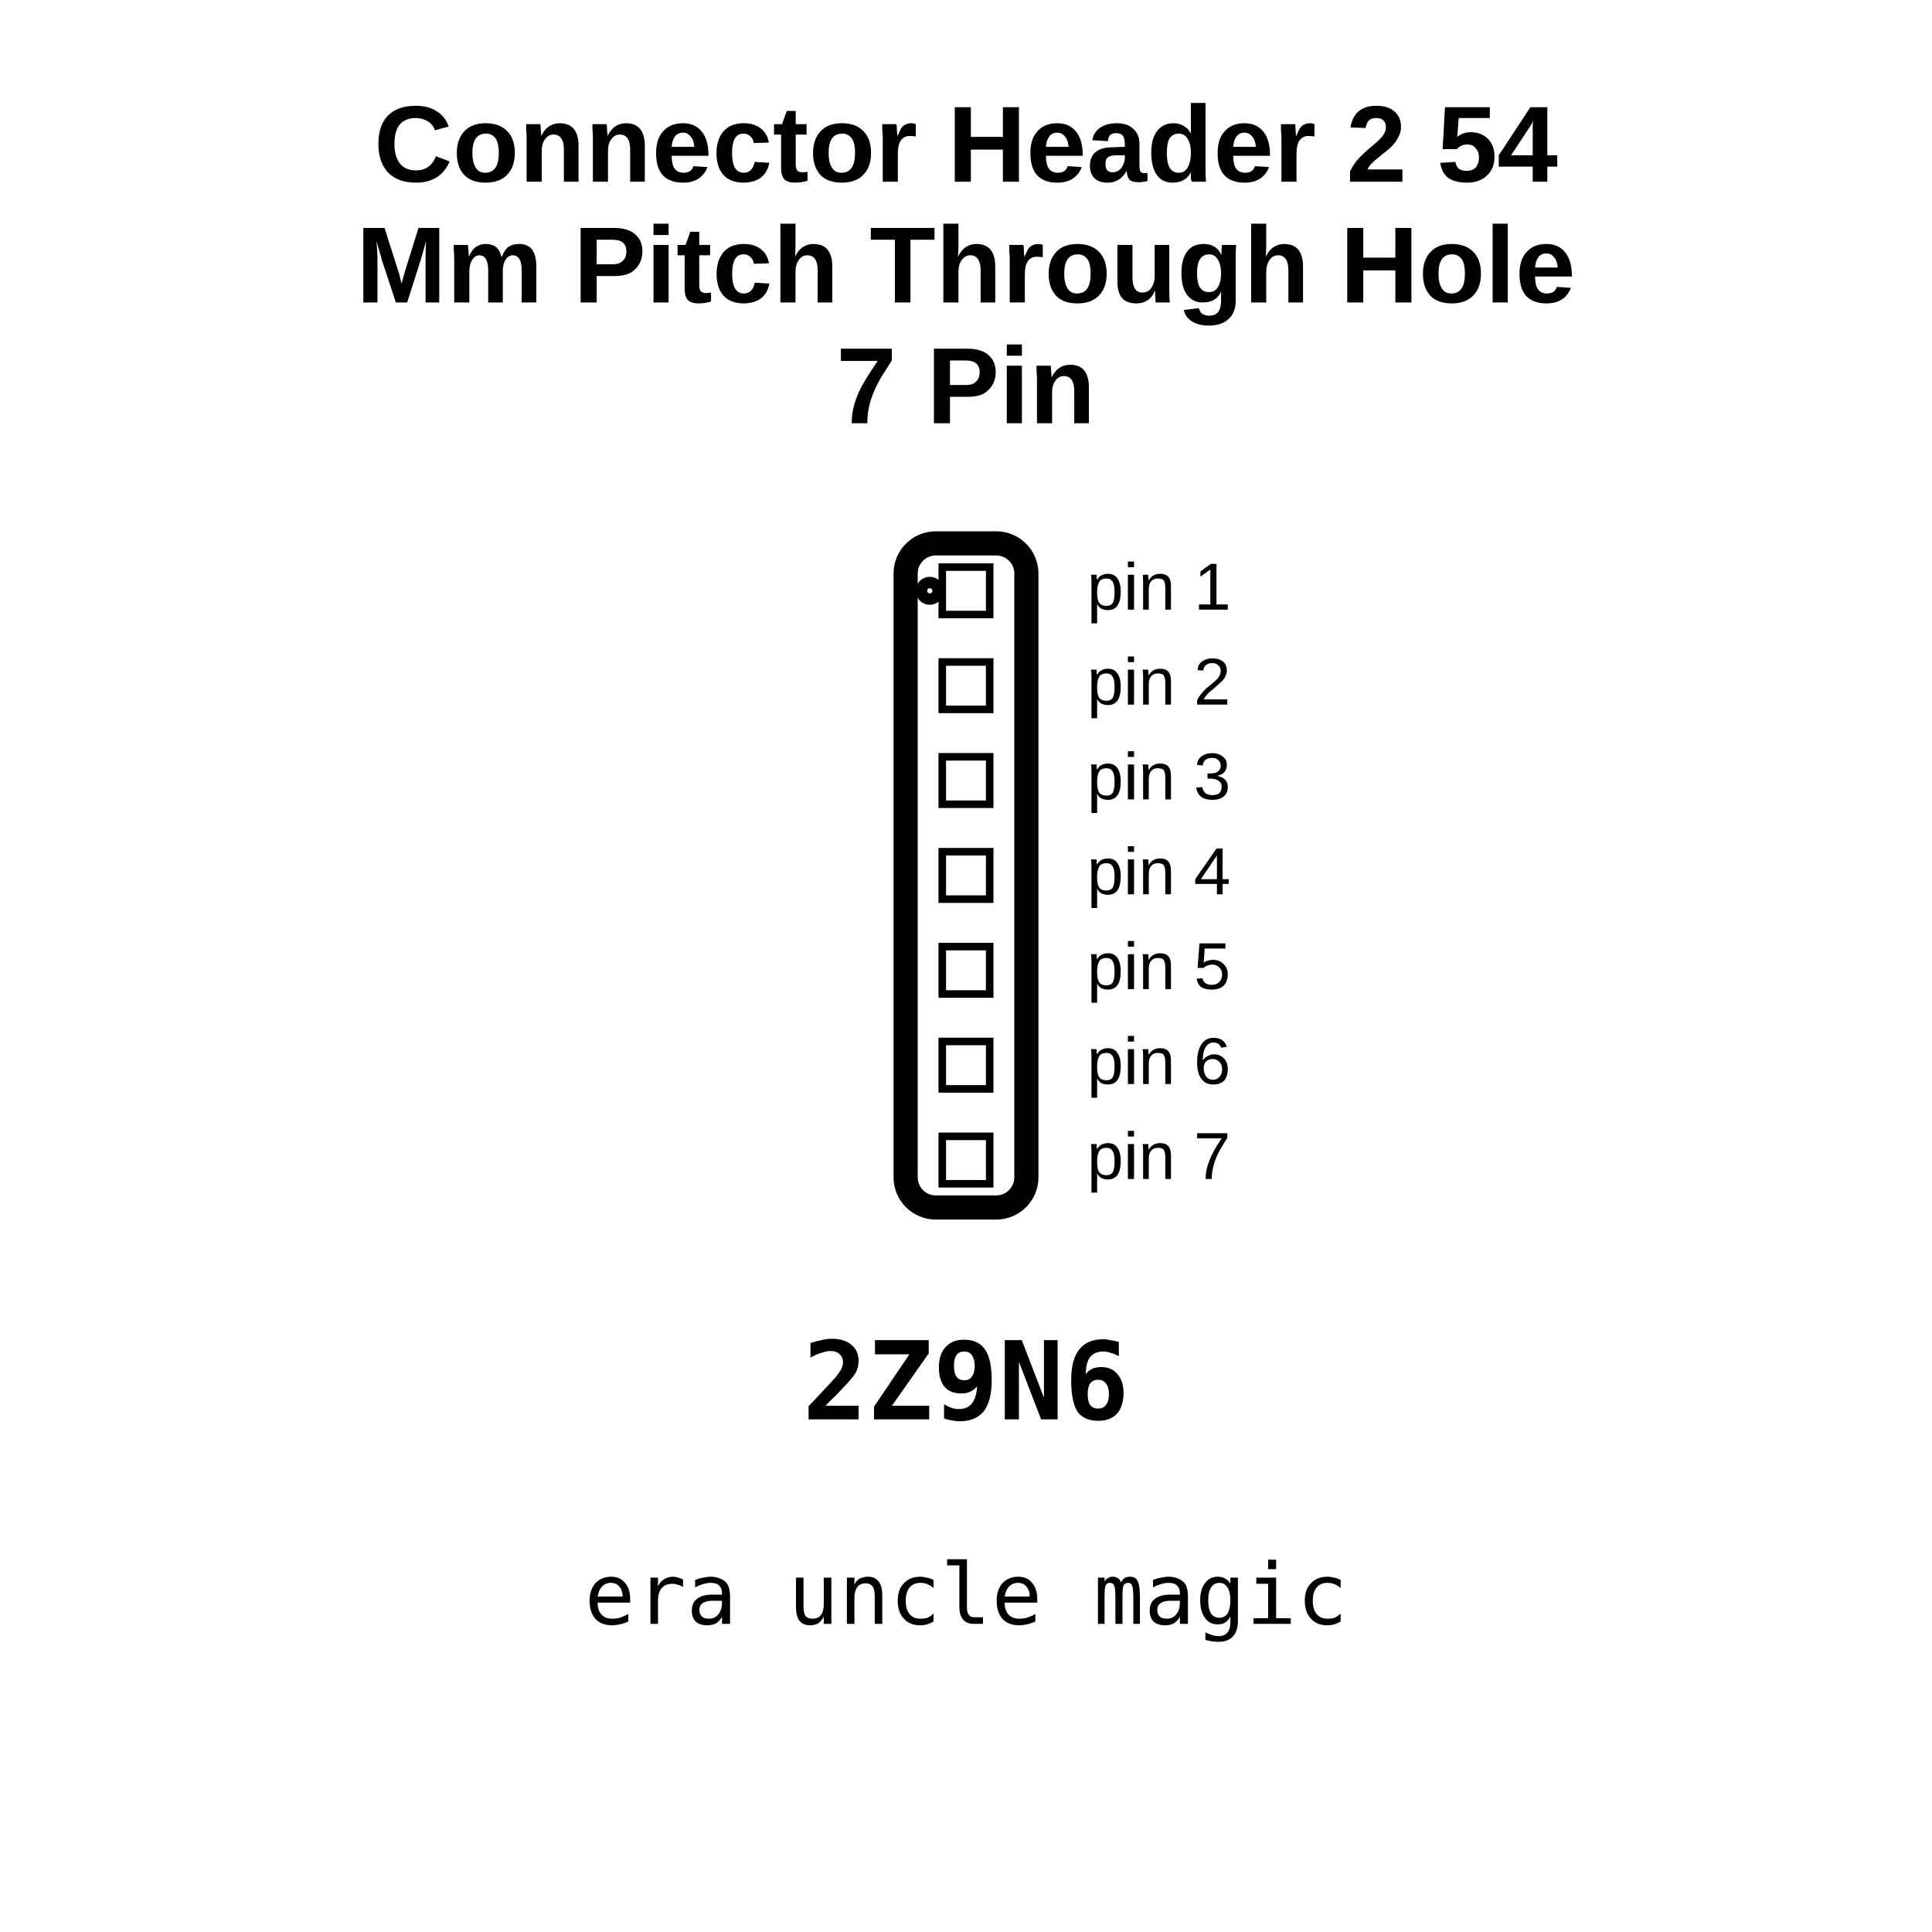
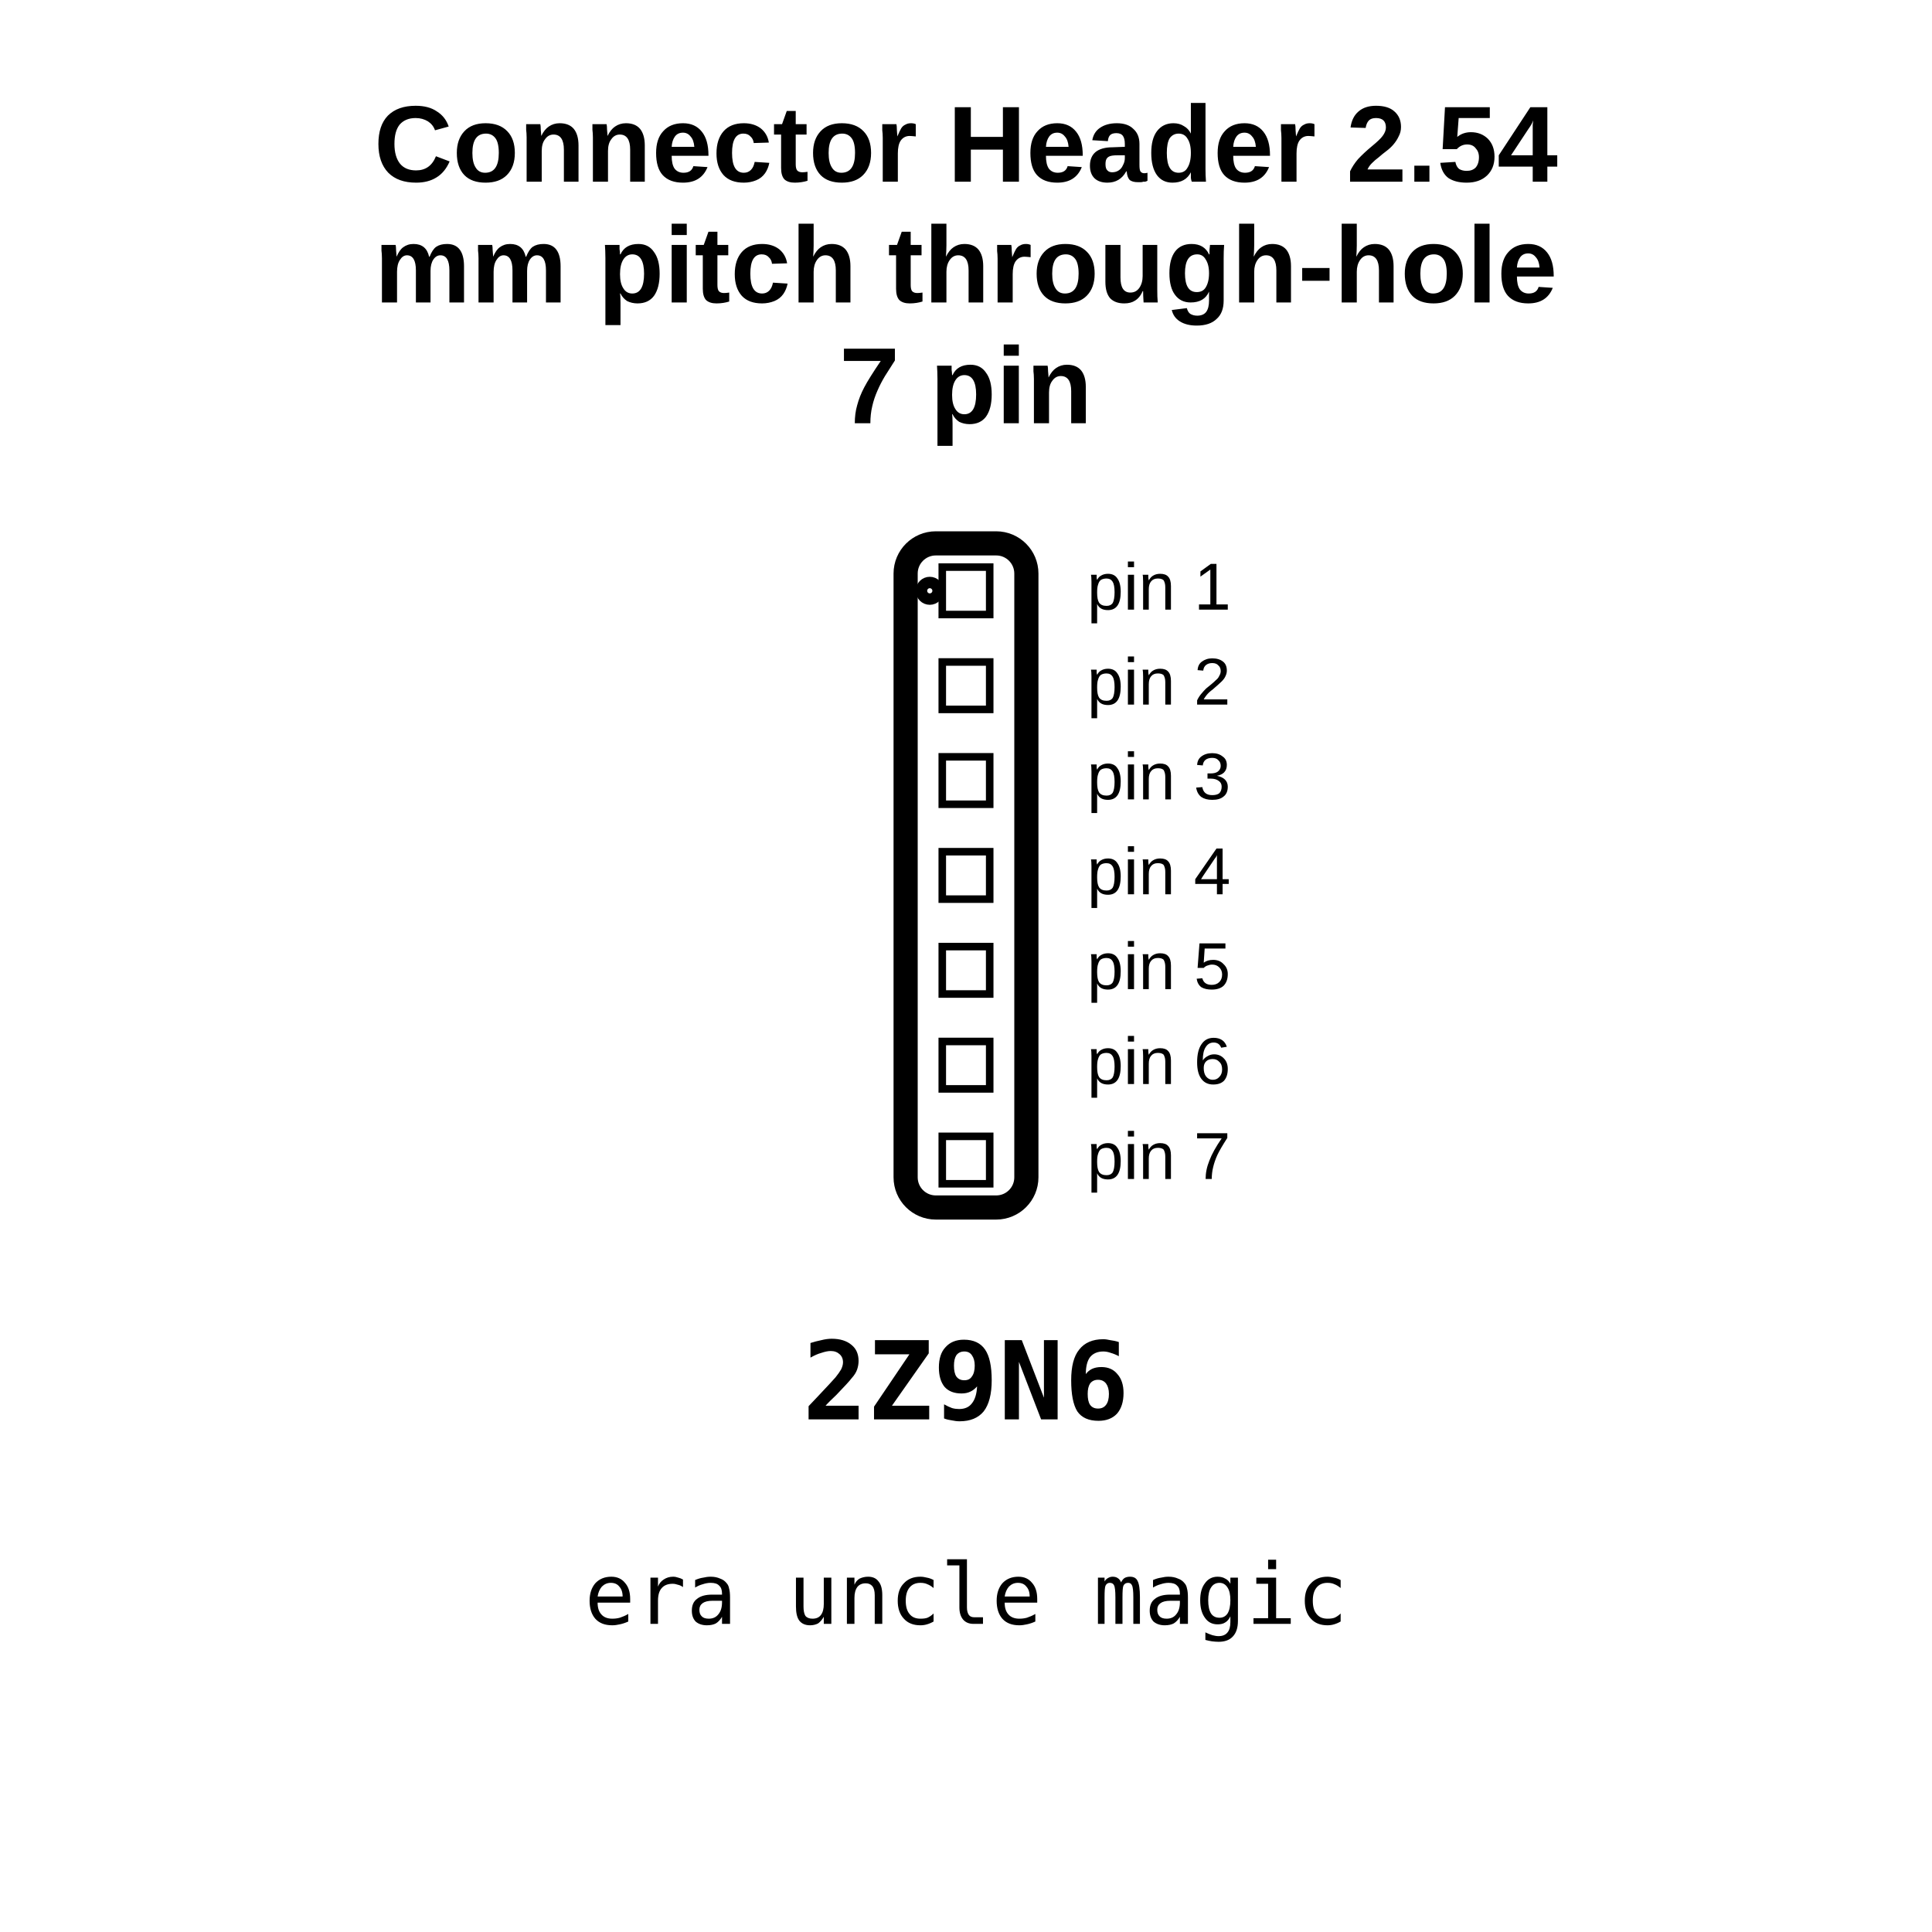
<svg xmlns="http://www.w3.org/2000/svg" width="64mm" height="64mm" viewBox="0 0 64 64">
  <rect x="0" y="0" width="64" height="64" fill="#FFFFFF" stroke="none" />
-   <text x="32" y="5" font-family="Arial, sans-serif" font-size="3.6" font-weight="bold" text-anchor="middle" dominant-baseline="middle" fill="#000000">Connector Header 2 54</text>
-   <text x="32" y="9" font-family="Arial, sans-serif" font-size="3.6" font-weight="bold" text-anchor="middle" dominant-baseline="middle" fill="#000000">Mm Pitch Through Hole</text>
-   <text x="32" y="13" font-family="Arial, sans-serif" font-size="3.6" font-weight="bold" text-anchor="middle" dominant-baseline="middle" fill="#000000">7 Pin</text>
+   <text x="32" y="5" font-family="Arial, sans-serif" font-size="3.6" font-weight="bold" text-anchor="middle" dominant-baseline="middle" fill="#000000">Connector Header 2.54</text>
+   <text x="32" y="9" font-family="Arial, sans-serif" font-size="3.6" font-weight="bold" text-anchor="middle" dominant-baseline="middle" fill="#000000">mm pitch through-hole</text>
+   <text x="32" y="13" font-family="Arial, sans-serif" font-size="3.6" font-weight="bold" text-anchor="middle" dominant-baseline="middle" fill="#000000">7 pin</text>
  <rect x="30" y="18" width="4" height="22" rx="1" ry="1" fill="#FFFFFF" stroke="#000000" stroke-width="0.8" />
  <rect x="31.214" y="18.786" width="1.571" height="1.571" fill="#FFFFFF" stroke="#000000" stroke-width="0.25" />
  <rect x="31.214" y="21.929" width="1.571" height="1.571" fill="#FFFFFF" stroke="#000000" stroke-width="0.25" />
  <rect x="31.214" y="25.071" width="1.571" height="1.571" fill="#FFFFFF" stroke="#000000" stroke-width="0.25" />
  <rect x="31.214" y="28.214" width="1.571" height="1.571" fill="#FFFFFF" stroke="#000000" stroke-width="0.25" />
  <rect x="31.214" y="31.357" width="1.571" height="1.571" fill="#FFFFFF" stroke="#000000" stroke-width="0.25" />
  <rect x="31.214" y="34.5" width="1.571" height="1.571" fill="#FFFFFF" stroke="#000000" stroke-width="0.25" />
  <rect x="31.214" y="37.643" width="1.571" height="1.571" fill="#FFFFFF" stroke="#000000" stroke-width="0.25" />
  <circle cx="30.8" cy="19.571" r="0.189" fill="#FFFFFF" stroke="#000000" stroke-width="0.55" />
  <text x="36" y="19.571" font-family="Arial, sans-serif" font-size="2.2" text-anchor="start" dominant-baseline="middle" fill="#000000">pin 1</text>
  <text x="36" y="22.714" font-family="Arial, sans-serif" font-size="2.2" text-anchor="start" dominant-baseline="middle" fill="#000000">pin 2</text>
  <text x="36" y="25.857" font-family="Arial, sans-serif" font-size="2.2" text-anchor="start" dominant-baseline="middle" fill="#000000">pin 3</text>
  <text x="36" y="29" font-family="Arial, sans-serif" font-size="2.2" text-anchor="start" dominant-baseline="middle" fill="#000000">pin 4</text>
  <text x="36" y="32.143" font-family="Arial, sans-serif" font-size="2.2" text-anchor="start" dominant-baseline="middle" fill="#000000">pin 5</text>
  <text x="36" y="35.286" font-family="Arial, sans-serif" font-size="2.2" text-anchor="start" dominant-baseline="middle" fill="#000000">pin 6</text>
  <text x="36" y="38.429" font-family="Arial, sans-serif" font-size="2.2" text-anchor="start" dominant-baseline="middle" fill="#000000">pin 7</text>
  <text x="32" y="46" font-family="Consolas, monospace" font-size="3.6" font-weight="bold" text-anchor="middle" dominant-baseline="middle" fill="#000000">2Z9N6</text>
  <text x="32" y="53" font-family="Consolas, monospace" font-size="2.8" text-anchor="middle" dominant-baseline="middle" fill="#000000">era uncle magic</text>
</svg>
